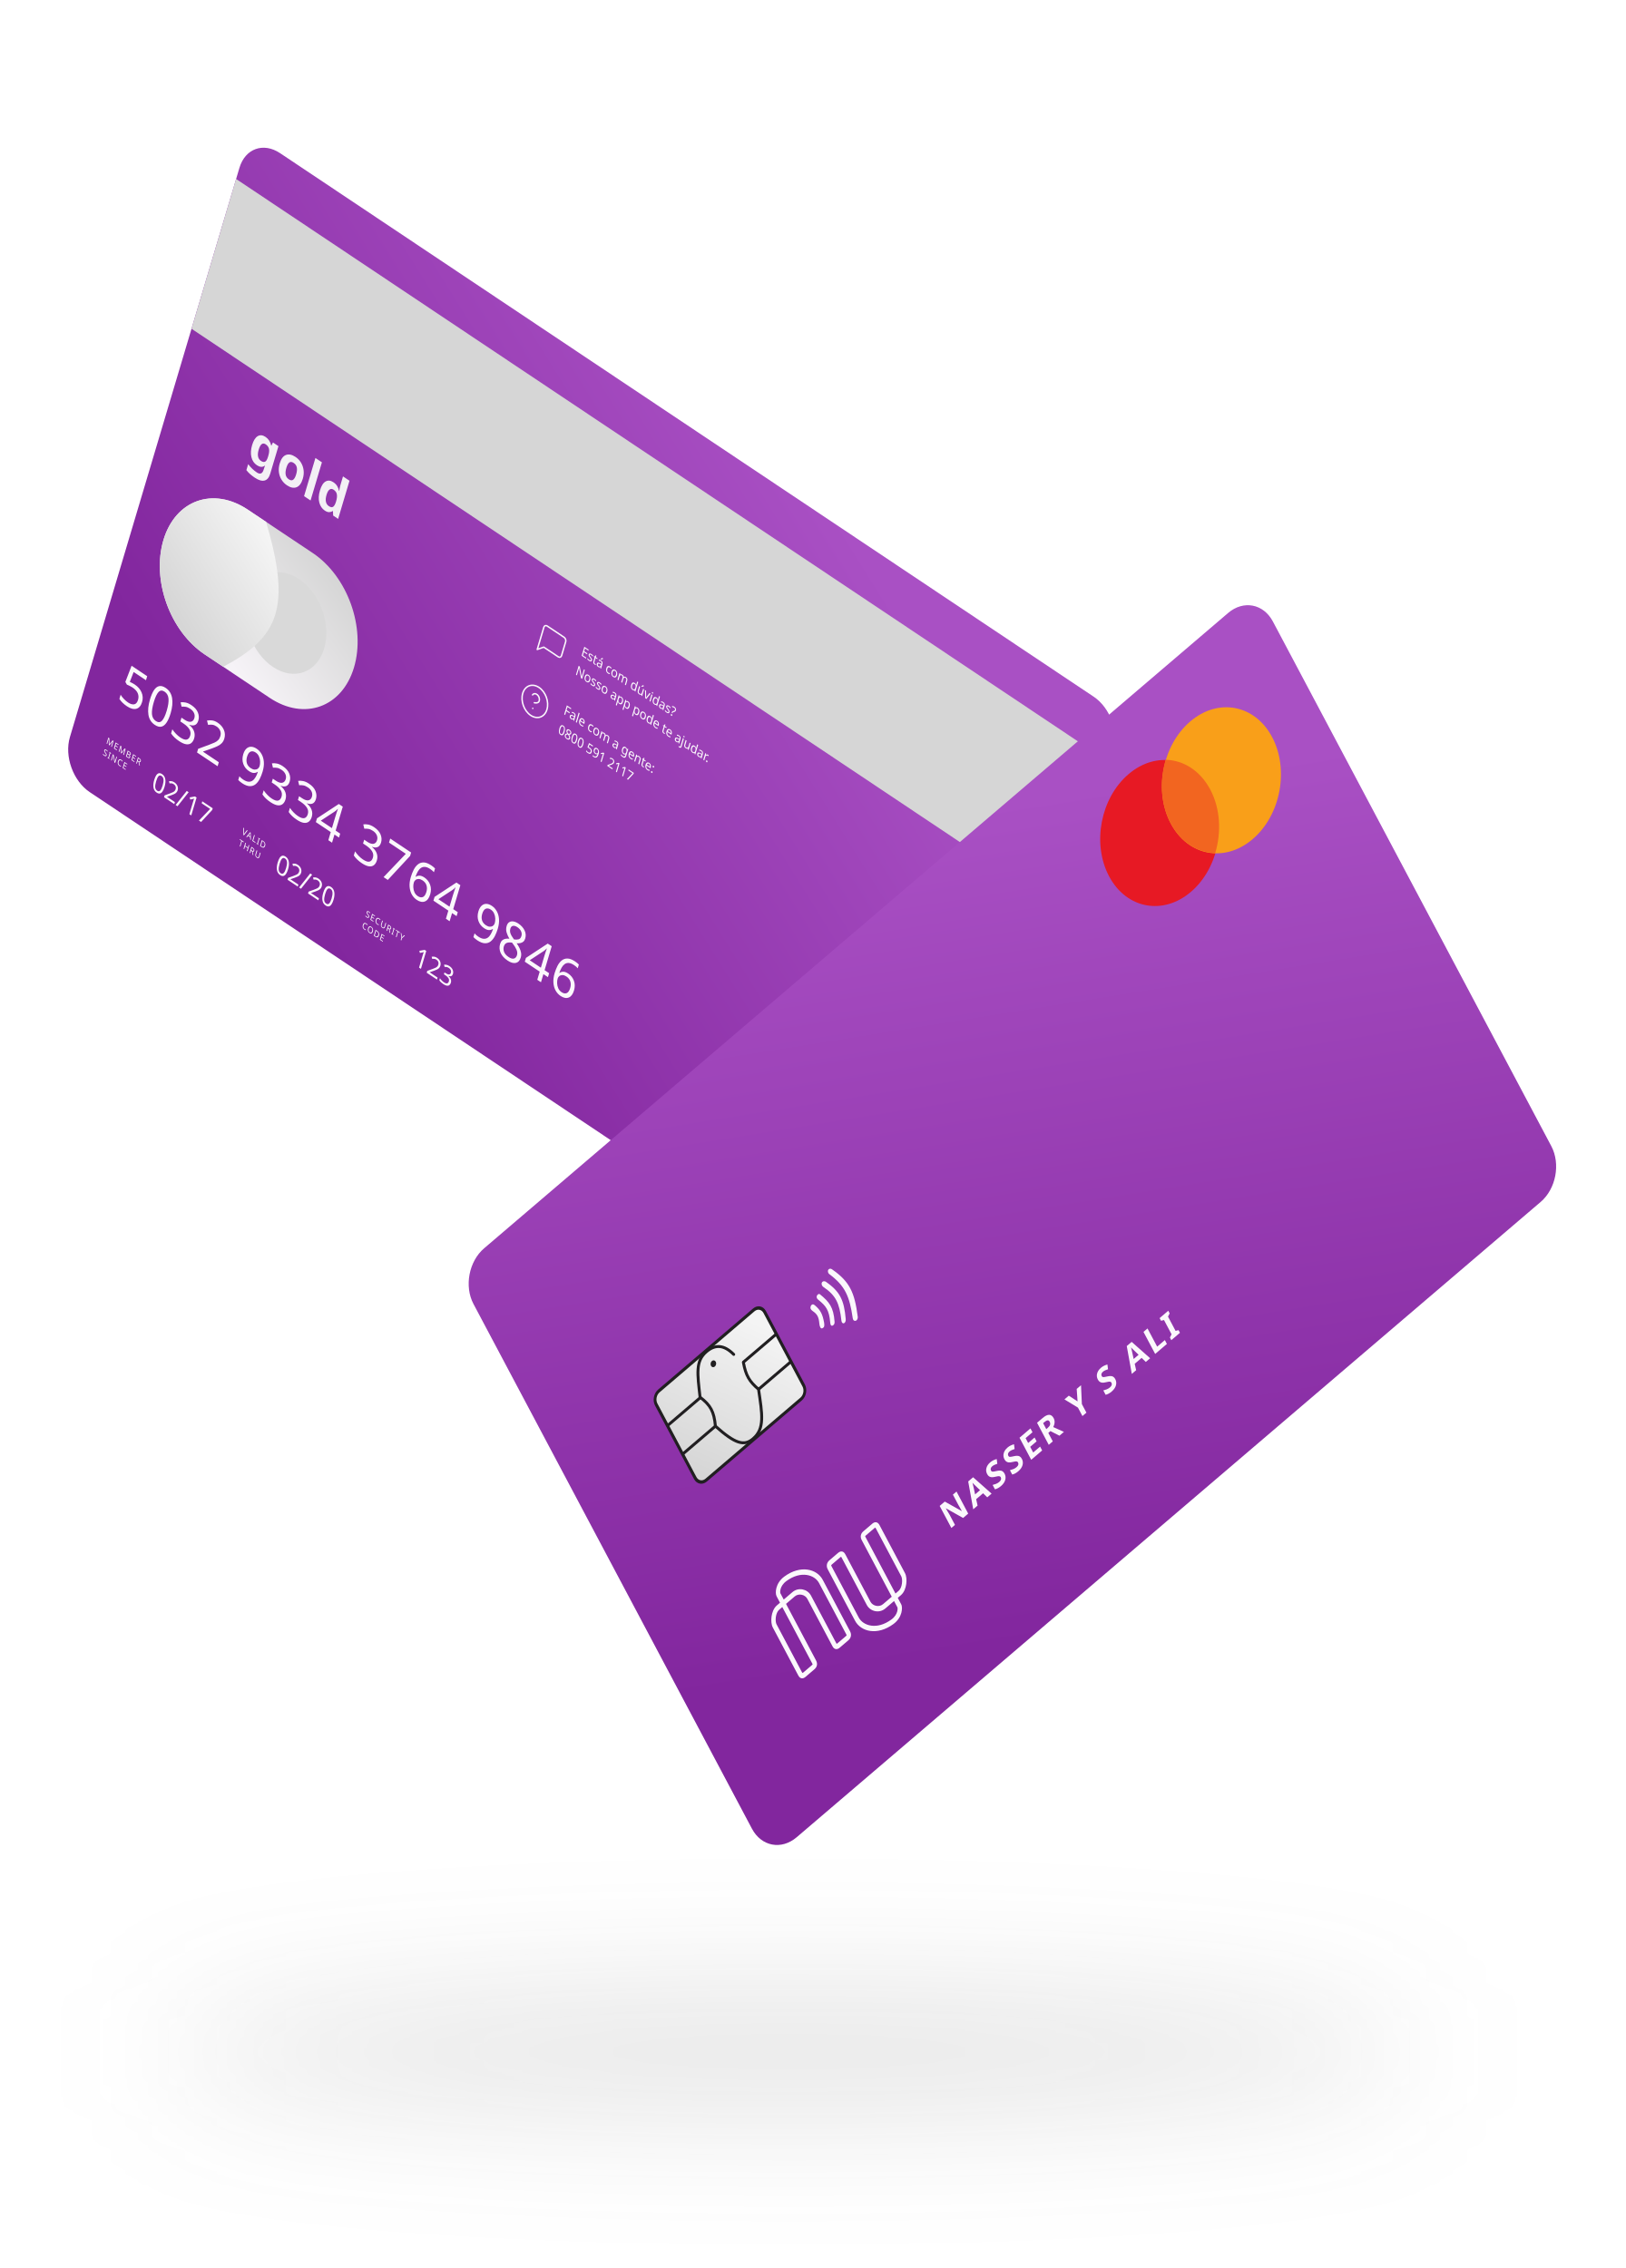
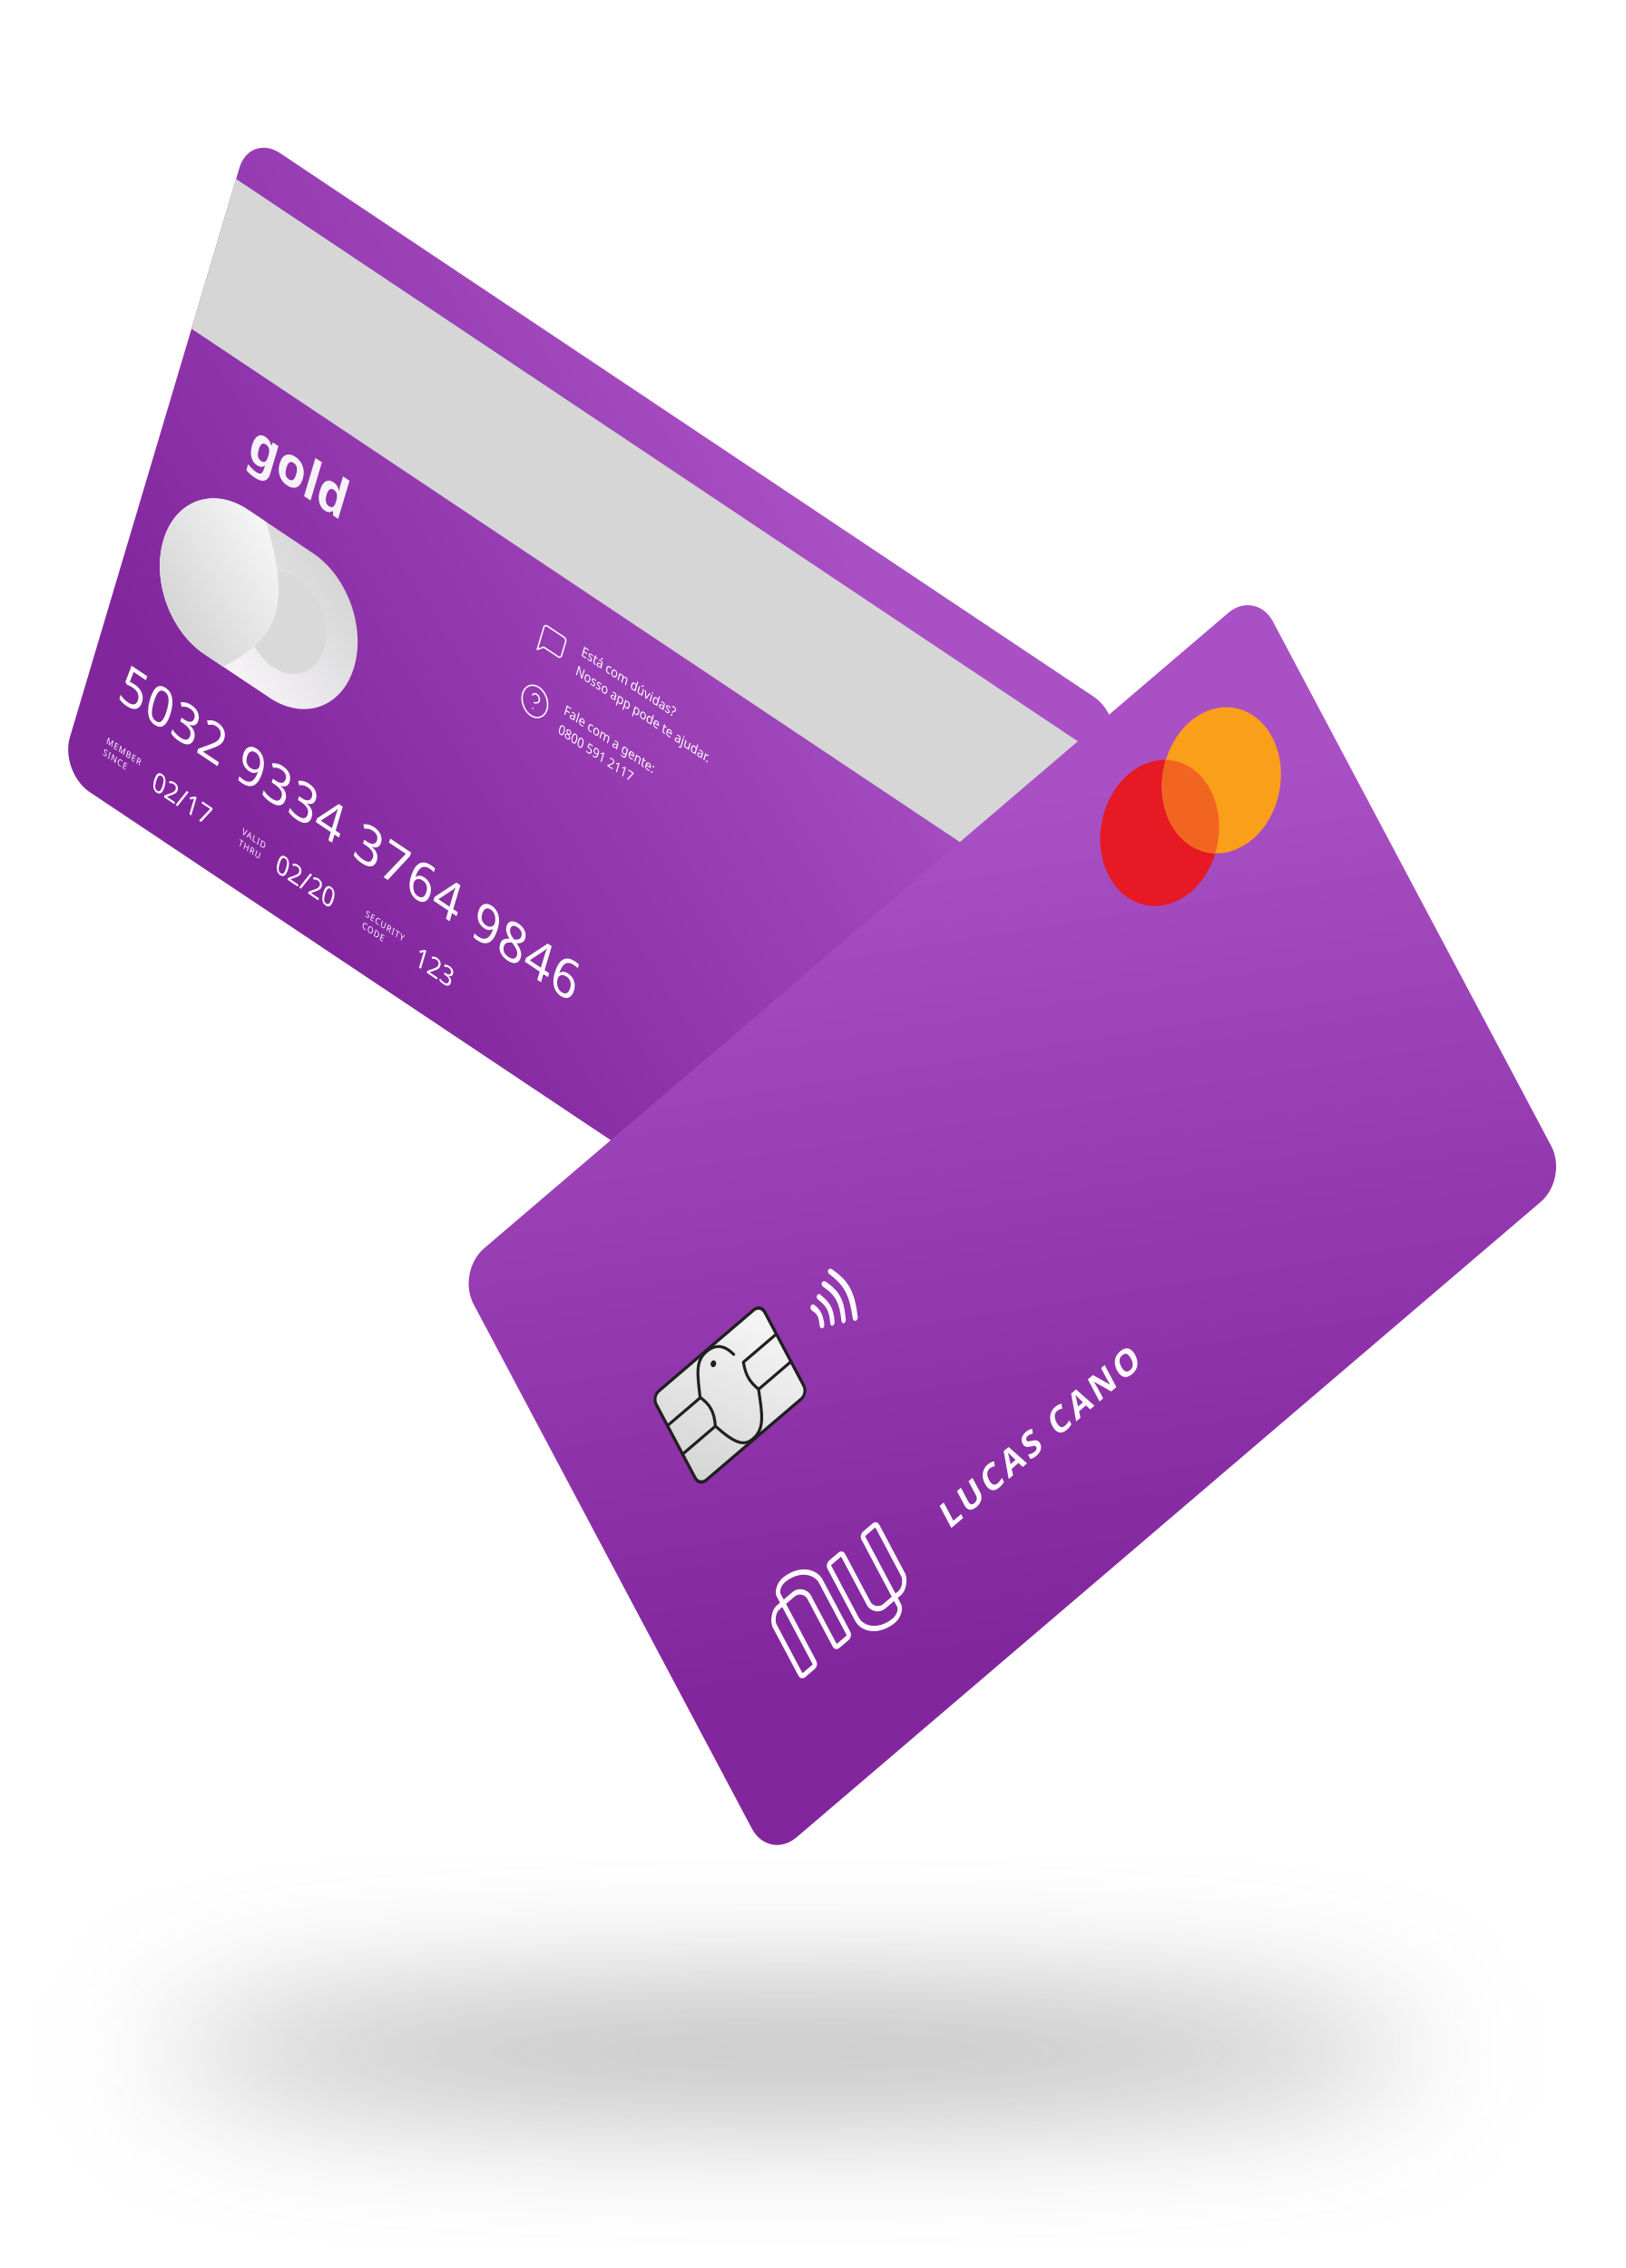
<svg xmlns="http://www.w3.org/2000/svg" viewBox="0 0 819 1143" fill="none">
  <g id="fignu3">
-     <g id="fignu3-shadow" filter="url(#filter0_f)">
-       <ellipse class="fignu3-shadow" cx="397.5" cy="1034" rx="317.5" ry="30" fill="#464646" fill-opacity="0.15" />
+     <g id="fignu3-shadow" filter="url(#filter0_f_1222_19645)">
+       <ellipse class="fignu3-shadow" cx="397.5" cy="1034" rx="317.5" ry="30" fill="#464646" fill-opacity="0.4" />
    </g>
    <g id="fignu3-card-verse" class="fignu3-card-verse">
-       <rect id="Rectangle 1018" width="529.684" height="336.005" rx="18.341" transform="matrix(0.83147 0.55557 -0.285354 0.958422 125.88 67)" fill="url(#paint0_linear)" />
-       <rect id="Rectangle 1019" width="529.684" height="78.751" transform="matrix(0.83147 0.55557 -0.285354 0.958422 118.972 90.2031)" fill="#D6D6D6" />
-       <rect id="Rectangle 1020" width="115.502" height="76.126" rx="38.063" transform="matrix(0.83147 0.55557 -0.285354 0.958422 93.208 235.689)" fill="url(#paint1_linear)" />
-       <text id="5032 9334 3764 9846" transform="matrix(0.83147 0.55557 -0.285354 0.958422 66.4117 325.69)" fill="#FBF8FC" xml:space="preserve" style="white-space: pre" font-family="Sora" font-size="26.411" letter-spacing="0.03em">
+       <rect id="Rectangle 1018" width="529.684" height="336.005" rx="18.341" transform="matrix(0.83147 0.55557 -0.285354 0.958422 125.88 67)" fill="url(#paint0_linear_1222_19645)" />
+       <rect id="Rectangle 1019" width="529.684" height="78.751" transform="matrix(0.83147 0.55557 -0.285354 0.958422 118.972 90.2032)" fill="#D6D6D6" />
+       <rect id="Rectangle 1020" width="115.502" height="76.126" rx="38.063" transform="matrix(0.83147 0.55557 -0.285354 0.958422 93.208 235.69)" fill="url(#paint1_linear_1222_19645)" />
+       <text id="5032 9334 3764 9846" transform="matrix(0.83147 0.55557 -0.285354 0.958422 66.4119 325.691)" fill="#FEFBFF" xml:space="preserve" style="white-space: pre" font-family="Sora" font-size="26.411" letter-spacing="0.03em">
        <tspan x="0" y="27.48">5032 9334 3764 9846</tspan>
      </text>
-       <text id="gold" transform="matrix(0.83147 0.55557 -0.285354 0.958422 131.843 204.18)" fill="#F3F0F5" xml:space="preserve" style="white-space: pre" font-family="Sora" font-size="26.411" font-weight="600" letter-spacing="0em">
+       <text id="gold" transform="matrix(0.83147 0.55557 -0.285354 0.958422 131.843 204.18)" fill="#F7F2FA" xml:space="preserve" style="white-space: pre" font-family="Sora" font-size="26.411" font-weight="600" letter-spacing="0em">
        <tspan x="0" y="27.48">gold</tspan>
      </text>
-       <text id="02/17" transform="matrix(0.83147 0.55557 -0.285354 0.958422 79.6802 384.294)" fill="#FBF8FC" xml:space="preserve" style="white-space: pre" font-family="Sora" font-size="13.205" letter-spacing="0em">
+       <text id="02/17" transform="matrix(0.83147 0.55557 -0.285354 0.958422 79.6802 384.294)" fill="#FEFBFF" xml:space="preserve" style="white-space: pre" font-family="Sora" font-size="13.205" letter-spacing="0em">
        <tspan x="0" y="13.49">02/17</tspan>
      </text>
-       <text id="02/20" transform="matrix(0.83147 0.55557 -0.285354 0.958422 141.9 425.868)" fill="#FBF8FC" xml:space="preserve" style="white-space: pre" font-family="Sora" font-size="13.205" letter-spacing="0em">
+       <text id="02/20" transform="matrix(0.83147 0.55557 -0.285354 0.958422 141.9 425.868)" fill="#FEFBFF" xml:space="preserve" style="white-space: pre" font-family="Sora" font-size="13.205" letter-spacing="0em">
        <tspan x="0" y="13.49">02/20</tspan>
      </text>
-       <text id="123" transform="matrix(0.83147 0.55557 -0.285354 0.958422 212.049 472.74)" fill="#FBF8FC" xml:space="preserve" style="white-space: pre" font-family="Sora" font-size="13.205" letter-spacing="0em">
+       <text id="123" transform="matrix(0.83147 0.55557 -0.285354 0.958422 212.049 472.74)" fill="#FEFBFF" xml:space="preserve" style="white-space: pre" font-family="Sora" font-size="13.205" letter-spacing="0em">
        <tspan x="0" y="13.49">123</tspan>
      </text>
      <g id="Group 346">
        <text id="cirrus." transform="matrix(0.83147 0.55557 -0.285354 0.958422 418.382 617.352)" fill="#FBF9FC" xml:space="preserve" style="white-space: pre" font-family="Sora" font-size="9.537" font-weight="600" letter-spacing="0em">
          <tspan x="0" y="9.743">cirrus.</tspan>
        </text>
        <circle id="Ellipse 7" r="22.743" transform="matrix(0.83147 0.55557 -0.285354 0.958422 426.301 595.667)" fill="#0167B2" />
        <circle id="Ellipse 8" r="22.743" transform="matrix(0.83147 0.55557 -0.285354 0.958422 449.481 611.155)" fill="#02A1E2" />
-         <path id="Intersect" fill-rule="evenodd" clip-rule="evenodd" d="M432.705 620.515C438.377 619.533 443.131 615.212 445.224 608.18C447.318 601.149 446.288 592.963 442.986 585.984C437.313 586.967 432.56 591.288 430.467 598.319C428.373 605.351 429.403 613.536 432.705 620.515Z" fill="#207CBD" />
+         <path id="Intersect" fill-rule="evenodd" clip-rule="evenodd" d="M432.705 620.515C438.377 619.533 443.131 615.212 445.224 608.18C447.318 601.148 446.288 592.963 442.986 585.984C437.313 586.967 432.56 591.288 430.466 598.319C428.373 605.351 429.403 613.536 432.705 620.515Z" fill="#207CBD" />
      </g>
-       <text id="member since" transform="matrix(0.83147 0.55557 -0.285354 0.958422 54.6523 370.1)" fill="#FBF8FC" xml:space="preserve" style="white-space: pre" font-family="Source Sans Pro" font-size="4.402" letter-spacing="0.1em">
+       <text id="member since" transform="matrix(0.83147 0.55557 -0.285354 0.958422 54.6523 370.1)" fill="#FEFBFF" xml:space="preserve" style="white-space: pre" font-family="Source Sans Pro" font-size="4.402" letter-spacing="0.1em">
        <tspan x="0" y="4.565">MEMBER
</tspan>
        <tspan x="0" y="10.565">SINCE</tspan>
      </text>
-       <text id="valid thru" transform="matrix(0.83147 0.55557 -0.285354 0.958422 122.972 415.75)" fill="#FBF8FC" xml:space="preserve" style="white-space: pre" font-family="Source Sans Pro" font-size="4.402" letter-spacing="0.1em">
+       <text id="valid thru" transform="matrix(0.83147 0.55557 -0.285354 0.958422 122.972 415.749)" fill="#FEFBFF" xml:space="preserve" style="white-space: pre" font-family="Source Sans Pro" font-size="4.402" letter-spacing="0.1em">
        <tspan x="0" y="4.565">VALID
</tspan>
        <tspan x="0" y="10.565">THRU</tspan>
      </text>
-       <text id="security code" transform="matrix(0.83147 0.55557 -0.285354 0.958422 185.191 457.323)" fill="#FBF8FC" xml:space="preserve" style="white-space: pre" font-family="Source Sans Pro" font-size="4.402" letter-spacing="0.1em">
+       <text id="security code" transform="matrix(0.83147 0.55557 -0.285354 0.958422 185.191 457.323)" fill="#FEFBFF" xml:space="preserve" style="white-space: pre" font-family="Source Sans Pro" font-size="4.402" letter-spacing="0.1em">
        <tspan x="0" y="4.565">SECURITY
</tspan>
        <tspan x="0" y="10.565">CODE</tspan>
      </text>
-       <path id="Vector" d="M282.942 330.431C282.83 330.804 282.595 331.076 282.288 331.187C281.981 331.298 281.626 331.239 281.303 331.022L273.983 326.131L270.706 327.314L274.055 316.063C274.166 315.691 274.401 315.419 274.708 315.308C275.016 315.197 275.37 315.256 275.694 315.472L284.234 321.179C284.557 321.395 284.823 321.75 284.974 322.167C285.124 322.583 285.146 323.027 285.035 323.4L282.942 330.431Z" stroke="#FBF8FC" stroke-width="0.734" stroke-linecap="round" stroke-linejoin="round" />
+       <path id="Vector" d="M282.942 330.431C282.831 330.804 282.596 331.076 282.288 331.187C281.981 331.298 281.627 331.238 281.303 331.022L273.983 326.131L270.706 327.313L274.055 316.063C274.166 315.69 274.401 315.418 274.709 315.308C275.016 315.197 275.37 315.256 275.694 315.472L284.234 321.178C284.557 321.395 284.824 321.75 284.974 322.167C285.124 322.583 285.146 323.027 285.035 323.4L282.942 330.431Z" stroke="#FEFBFF" stroke-width="0.734" stroke-linecap="round" stroke-linejoin="round" />
      <g id="Group 347">
-         <path id="Vector_2" d="M267.403 360.513C270.772 362.764 274.44 361.441 275.596 357.558C276.753 353.674 274.959 348.701 271.59 346.45C268.221 344.199 264.553 345.523 263.397 349.406C262.24 353.289 264.034 358.262 267.403 360.513Z" stroke="#FBF8FC" stroke-width="0.734" stroke-linecap="round" stroke-linejoin="round" />
-         <path id="Vector_3" d="M268.349 350.186C268.633 349.812 269.034 349.605 269.481 349.602C269.929 349.598 270.395 349.799 270.796 350.167C271.196 350.536 271.507 351.05 271.672 351.617C271.836 352.184 271.845 352.768 271.696 353.266C271.278 354.672 269.238 354.152 269.238 354.152" stroke="#FBF8FC" stroke-width="0.734" stroke-linecap="round" stroke-linejoin="round" />
-         <path id="Vector_4" d="M268.45 356.998L268.456 357.002" stroke="#FBF8FC" stroke-width="0.734" stroke-linecap="round" stroke-linejoin="round" />
+         <path id="Vector_2" d="M267.403 360.513C270.772 362.764 274.44 361.441 275.596 357.558C276.753 353.674 274.959 348.702 271.59 346.45C268.221 344.199 264.553 345.523 263.397 349.406C262.24 353.289 264.034 358.262 267.403 360.513Z" stroke="#FEFBFF" stroke-width="0.734" stroke-linecap="round" stroke-linejoin="round" />
+         <path id="Vector_3" d="M268.349 350.186C268.632 349.812 269.034 349.605 269.481 349.602C269.929 349.598 270.395 349.799 270.795 350.168C271.196 350.536 271.507 351.05 271.671 351.617C271.836 352.184 271.845 352.768 271.696 353.266C271.277 354.672 269.238 354.152 269.238 354.152" stroke="#FEFBFF" stroke-width="0.734" stroke-linecap="round" stroke-linejoin="round" />
+         <path id="Vector_4" d="M268.45 356.998L268.456 357.002" stroke="#FEFBFF" stroke-width="0.734" stroke-linecap="round" stroke-linejoin="round" />
      </g>
-       <text id="EstÃ¡ com dÃºvidas? Nosso app pode te ajudar." transform="matrix(0.83147 0.55557 -0.285354 0.958422 294.64 323.073)" fill="#FBF8FC" xml:space="preserve" style="white-space: pre" font-family="Source Sans Pro" font-size="6.603" letter-spacing="0em">
+       <text id="EstÃ¡ com dÃºvidas? Nosso app pode te ajudar." transform="matrix(0.83147 0.55557 -0.285354 0.958422 294.64 323.073)" fill="#FEFBFF" xml:space="preserve" style="white-space: pre" font-family="Source Sans Pro" font-size="6.603" letter-spacing="0em">
        <tspan x="0" y="7.347">Está com dúvidas?
</tspan>
        <tspan x="0" y="17.347">Nosso app pode te ajudar.</tspan>
      </text>
-       <text id="Fale com a gente: 0800 591 2117" transform="matrix(0.83147 0.55557 -0.285354 0.958422 285.847 352.605)" fill="#FBF8FC" xml:space="preserve" style="white-space: pre" font-family="Source Sans Pro" font-size="6.603" letter-spacing="0em">
+       <text id="Fale com a gente: 0800 591 2117" transform="matrix(0.83147 0.55557 -0.285354 0.958422 285.847 352.605)" fill="#FEFBFF" xml:space="preserve" style="white-space: pre" font-family="Source Sans Pro" font-size="6.603" letter-spacing="0em">
        <tspan x="0" y="7.347">Fale com a gente:
</tspan>
        <tspan x="0" y="17.347">0800 591 2117</tspan>
      </text>
      <circle id="Ellipse 170" r="23.11" transform="matrix(0.83147 0.55557 -0.285354 0.958422 144.132 313.974)" fill="#D9D9D9" />
-       <path id="Subtract" fill-rule="evenodd" clip-rule="evenodd" d="M134.078 262.998L124.856 256.836C107.377 245.157 88.345 252.022 82.347 272.17C76.348 292.317 85.655 318.118 103.133 329.797L112.471 336.036C140.484 321.181 146.82 306.267 134.078 262.998Z" fill="url(#paint2_linear)" />
+       <path id="Subtract" fill-rule="evenodd" clip-rule="evenodd" d="M134.078 262.998L124.856 256.836C107.377 245.157 88.345 252.023 82.347 272.17C76.348 292.318 85.655 318.118 103.133 329.797L112.471 336.036C140.484 321.181 146.82 306.268 134.078 262.998Z" fill="url(#paint2_linear_1222_19645)" />
    </g>
    <g id="fignu3-card-front" class="fignu3-card-front">
-       <rect id="Rectangle 1021" width="529.684" height="336.005" rx="18.341" transform="matrix(0.760406 -0.649448 0.468701 0.883357 230 641.002)" fill="url(#paint3_linear)" />
-       <text id="Nasser Y S Ali" transform="matrix(0.760406 -0.649448 0.468701 0.883357 469.51 754.75)" fill="#FBF8FC" xml:space="preserve" style="white-space: pre" font-family="Sora" font-size="17.607" font-weight="600" letter-spacing="0.1em">
-         <tspan x="0" y="18.486">NASSER Y S ALI</tspan>
+       <rect id="Rectangle 1021" width="529.684" height="336.005" rx="18.341" transform="matrix(0.760406 -0.649448 0.468701 0.883357 230 641.002)" fill="url(#paint3_linear_1222_19645)" />
+       <text id="LUCAS CANO" transform="matrix(0.760406 -0.649448 0.468701 0.883357 469.51 754.75)" fill="#FEFBFF" xml:space="preserve" style="white-space: pre" font-family="Sora" font-size="17.607" font-weight="600" letter-spacing="0.1em">
+         <tspan x="0" y="18.486">LUCAS CANO</tspan>
      </text>
-       <path id="Union" fill-rule="evenodd" clip-rule="evenodd" d="M393.175 802.863C393.179 802.871 393.181 802.875 393.182 802.875C393.183 802.874 393.181 802.868 393.179 802.856C393.167 802.805 393.129 802.643 393.122 802.34C393.113 801.946 393.16 801.419 393.324 800.821C393.643 799.655 394.426 798.143 396.241 796.808C403.648 791.36 410.517 793.699 412.685 797.785L426.441 823.711C426.583 823.979 426.595 824.113 426.596 824.146C426.581 824.182 426.517 824.304 426.287 824.501L421.979 828.18C421.748 828.377 421.635 828.406 421.603 828.41C421.579 828.397 421.486 828.332 421.344 828.065L408.646 804.132C407.743 802.431 406.143 801.377 404.468 801.033C402.788 800.688 400.869 801.025 399.292 802.371L394.903 806.12L393.175 802.863ZM426.597 824.141C426.598 824.137 426.599 824.134 426.599 824.134C426.599 824.134 426.599 824.137 426.597 824.141ZM421.594 828.41C421.593 828.409 421.595 828.409 421.599 828.41C421.595 828.41 421.594 828.41 421.594 828.41ZM400.448 804.549L396.058 808.297L411.161 836.762C411.523 837.444 411.825 838.302 411.618 839.279C411.416 840.236 410.814 840.879 410.288 841.329L405.901 845.075C405.411 845.494 404.751 845.901 404.009 845.824C403.228 845.744 402.651 845.163 402.237 844.383L389.395 820.179C388.679 818.83 388.49 816.691 388.762 814.703C389.038 812.687 389.841 810.444 391.459 809.062L393.029 807.721L391.298 804.458C391.044 803.979 390.937 803.295 390.921 802.638C390.905 801.928 390.99 801.074 391.242 800.153C391.754 798.281 392.936 796.203 395.226 794.519C403.375 788.525 411.633 790.669 414.559 796.184L428.315 822.111C428.656 822.753 428.909 823.571 428.748 824.5C428.585 825.443 428.055 826.154 427.442 826.678L423.134 830.357C422.521 830.881 421.802 831.236 421.052 831.073C420.313 830.913 419.811 830.308 419.47 829.665L406.772 805.733C406.235 804.723 405.185 803.956 403.935 803.699C402.691 803.444 401.41 803.727 400.448 804.549ZM392.614 811.239L394.184 809.898L409.287 838.362C409.404 838.582 409.453 838.725 409.473 838.806C409.422 838.878 409.32 838.991 409.133 839.152L404.746 842.898C404.508 843.102 404.396 843.127 404.373 843.13C404.34 843.113 404.248 843.039 404.111 842.783L391.269 818.578C390.927 817.934 390.715 816.528 390.933 814.936C391.147 813.372 391.726 811.998 392.614 811.239ZM404.386 843.136C404.386 843.136 404.383 843.135 404.376 843.132C404.383 843.133 404.386 843.135 404.386 843.136ZM452.222 810.124C452.218 810.115 452.215 810.111 452.215 810.112C452.214 810.112 452.216 810.118 452.218 810.13C452.23 810.181 452.268 810.344 452.275 810.646C452.284 811.04 452.237 811.567 452.073 812.165C451.754 813.332 450.97 814.844 449.156 816.178C441.749 821.626 434.88 819.287 432.712 815.202L418.956 789.275C418.814 789.007 418.802 788.873 418.801 788.841C418.816 788.805 418.88 788.682 419.11 788.486L423.418 784.806C423.649 784.609 423.762 784.58 423.794 784.577C423.817 784.589 423.911 784.654 424.053 784.922L436.751 808.854C437.654 810.556 439.254 811.61 440.928 811.953C442.609 812.299 444.528 811.962 446.104 810.615L450.494 806.866L452.222 810.124ZM418.8 788.845C418.799 788.85 418.798 788.852 418.798 788.852C418.797 788.852 418.798 788.85 418.8 788.845ZM423.803 784.577C423.803 784.577 423.801 784.577 423.797 784.576C423.801 784.576 423.803 784.576 423.803 784.577ZM444.949 808.438L449.339 804.689L434.236 776.225C433.874 775.542 433.572 774.684 433.778 773.707C433.98 772.751 434.582 772.107 435.109 771.657L439.496 767.911C439.986 767.492 440.646 767.086 441.387 767.162C442.168 767.243 442.746 767.824 443.159 768.603L456.002 792.807C456.718 794.157 456.907 796.295 456.635 798.284C456.359 800.299 455.556 802.542 453.938 803.925L452.368 805.265L454.099 808.528C454.353 809.007 454.46 809.692 454.475 810.349C454.492 811.058 454.407 811.913 454.155 812.834C453.643 814.706 452.46 816.783 450.171 818.467C442.022 824.461 433.764 822.317 430.838 816.802L417.081 790.876C416.741 790.233 416.488 789.415 416.649 788.487C416.812 787.543 417.342 786.832 417.955 786.308L422.263 782.629C422.876 782.105 423.595 781.75 424.345 781.913C425.084 782.073 425.586 782.678 425.927 783.321L438.625 807.253C439.161 808.264 440.212 809.03 441.462 809.287C442.706 809.542 443.987 809.26 444.949 808.438ZM452.783 801.747L451.213 803.088L436.11 774.624C435.993 774.404 435.943 774.261 435.924 774.18C435.975 774.109 436.076 773.995 436.264 773.834L440.651 770.088C440.889 769.885 441.001 769.859 441.024 769.856C441.057 769.874 441.149 769.947 441.285 770.204L454.128 794.408C454.47 795.053 454.682 796.458 454.464 798.05C454.25 799.615 453.671 800.989 452.783 801.747ZM441.011 769.851C441.011 769.85 441.014 769.851 441.021 769.854C441.014 769.853 441.011 769.851 441.011 769.851Z" fill="#FBF8FC" />
+       <path id="Union" fill-rule="evenodd" clip-rule="evenodd" d="M393.174 802.862C393.179 802.871 393.181 802.875 393.182 802.874C393.183 802.874 393.181 802.868 393.178 802.856C393.166 802.805 393.129 802.642 393.122 802.34C393.113 801.946 393.16 801.419 393.324 800.821C393.643 799.654 394.426 798.142 396.241 796.808C403.647 791.36 410.517 793.699 412.685 797.784L426.441 823.711C426.583 823.979 426.595 824.113 426.595 824.145C426.581 824.182 426.517 824.304 426.287 824.501L421.979 828.18C421.748 828.377 421.635 828.406 421.603 828.409C421.579 828.397 421.486 828.332 421.344 828.064L408.646 804.132C407.743 802.43 406.143 801.376 404.468 801.033C402.788 800.688 400.869 801.025 399.292 802.371L394.903 806.12L393.174 802.862ZM426.597 824.141C426.598 824.136 426.599 824.134 426.599 824.134C426.599 824.134 426.599 824.137 426.597 824.141ZM421.593 828.409C421.593 828.409 421.595 828.409 421.599 828.41C421.595 828.41 421.593 828.41 421.593 828.409ZM400.448 804.548L396.058 808.297L411.161 836.761C411.523 837.444 411.825 838.302 411.618 839.279C411.416 840.235 410.814 840.879 410.288 841.329L405.901 845.075C405.411 845.494 404.751 845.9 404.009 845.824C403.228 845.743 402.651 845.162 402.237 844.383L389.395 820.179C388.679 818.829 388.49 816.691 388.762 814.702C389.038 812.687 389.841 810.444 391.459 809.062L393.029 807.721L391.298 804.458C391.044 803.979 390.937 803.295 390.921 802.637C390.905 801.928 390.99 801.073 391.242 800.152C391.754 798.28 392.936 796.203 395.226 794.519C403.375 788.525 411.633 790.669 414.559 796.184L428.315 822.11C428.656 822.753 428.909 823.571 428.748 824.499C428.584 825.443 428.055 826.154 427.442 826.678L423.134 830.357C422.521 830.881 421.802 831.236 421.051 831.073C420.313 830.913 419.811 830.308 419.47 829.665L406.771 805.733C406.235 804.722 405.185 803.956 403.935 803.699C402.691 803.444 401.41 803.726 400.448 804.548ZM392.614 811.239L394.184 809.898L409.287 838.362C409.403 838.582 409.453 838.725 409.473 838.806C409.422 838.877 409.32 838.991 409.132 839.152L404.746 842.898C404.508 843.101 404.396 843.127 404.373 843.13C404.34 843.112 404.248 843.039 404.111 842.782L391.269 818.578C390.927 817.933 390.715 816.528 390.933 814.936C391.147 813.371 391.726 811.997 392.614 811.239ZM404.386 843.135C404.386 843.136 404.382 843.135 404.375 843.132C404.383 843.133 404.386 843.135 404.386 843.135ZM452.222 810.123C452.218 810.115 452.215 810.111 452.215 810.111C452.214 810.112 452.215 810.118 452.218 810.13C452.23 810.181 452.268 810.344 452.275 810.646C452.284 811.04 452.237 811.567 452.073 812.165C451.754 813.331 450.97 814.843 449.156 816.178C441.749 821.626 434.88 819.287 432.712 815.202L418.955 789.275C418.813 789.007 418.801 788.873 418.801 788.84C418.816 788.804 418.88 788.682 419.11 788.485L423.418 784.806C423.648 784.609 423.762 784.58 423.794 784.576C423.817 784.589 423.911 784.654 424.053 784.921L436.751 808.854C437.654 810.555 439.253 811.609 440.928 811.953C442.609 812.298 444.528 811.961 446.104 810.615L450.494 806.866L452.222 810.123ZM418.799 788.845C418.798 788.849 418.798 788.852 418.797 788.852C418.797 788.852 418.798 788.849 418.799 788.845ZM423.803 784.576C423.803 784.577 423.801 784.577 423.797 784.576C423.801 784.576 423.803 784.576 423.803 784.576ZM444.949 808.437L449.338 804.689L434.236 776.224C433.873 775.542 433.572 774.684 433.778 773.707C433.98 772.75 434.582 772.107 435.109 771.657L439.495 767.911C439.985 767.492 440.646 767.085 441.387 767.162C442.168 767.242 442.746 767.823 443.159 768.603L456.002 792.807C456.718 794.156 456.907 796.295 456.635 798.283C456.359 800.299 455.556 802.542 453.938 803.924L452.368 805.265L454.099 808.528C454.353 809.007 454.46 809.691 454.475 810.349C454.492 811.058 454.407 811.913 454.155 812.833C453.642 814.706 452.46 816.783 450.171 818.467C442.021 824.461 433.764 822.317 430.838 816.802L417.081 790.875C416.74 790.233 416.487 789.415 416.648 788.486C416.812 787.543 417.342 786.832 417.955 786.308L422.263 782.629C422.876 782.105 423.595 781.75 424.345 781.913C425.084 782.073 425.586 782.678 425.927 783.321L438.625 807.253C439.161 808.264 440.211 809.03 441.461 809.287C442.706 809.542 443.987 809.259 444.949 808.437ZM452.783 801.747L451.213 803.088L436.11 774.624C435.993 774.404 435.943 774.261 435.923 774.18C435.975 774.108 436.076 773.995 436.264 773.834L440.651 770.088C440.889 769.884 441 769.859 441.024 769.856C441.057 769.874 441.149 769.947 441.285 770.203L454.128 794.408C454.47 795.052 454.682 796.458 454.464 798.05C454.25 799.614 453.671 800.988 452.783 801.747ZM441.011 769.851C441.011 769.85 441.014 769.851 441.021 769.854C441.014 769.853 441.01 769.851 441.011 769.851Z" fill="#FEFBFF" />
      <circle id="Ellipse 171" r="33.564" transform="matrix(0.760406 -0.649448 0.468701 0.883357 584.355 419.812)" fill="#E71924" />
-       <circle id="Ellipse 172" r="33.564" transform="matrix(0.760406 -0.649448 0.468701 0.883357 615.46 393.245)" fill="#F99F19" />
-       <path id="Intersect_2" fill-rule="evenodd" clip-rule="evenodd" d="M612.32 429.922C615.507 419.323 614.896 407.472 609.816 397.897C604.735 388.323 596.311 383.145 587.372 382.902C584.185 393.501 584.796 405.352 589.876 414.927C594.957 424.502 603.381 429.68 612.32 429.922Z" fill="#F26520" />
+       <circle id="Ellipse 172" r="33.564" transform="matrix(0.760406 -0.649448 0.468701 0.883357 615.46 393.246)" fill="#F99F19" />
+       <path id="Intersect_2" fill-rule="evenodd" clip-rule="evenodd" d="M612.32 429.922C615.507 419.323 614.896 407.472 609.816 397.897C604.735 388.322 596.311 383.145 587.372 382.902C584.185 393.501 584.796 405.352 589.876 414.927C594.957 424.502 603.381 429.68 612.32 429.922Z" fill="#F26520" />
      <g id="Group 348">
-         <rect id="Rectangle 344" x="0.967" y="0.184" width="71.848" height="50.871" rx="4.458" transform="matrix(0.760406 -0.649448 0.468701 0.883357 327.751 704.374)" fill="url(#paint4_linear)" stroke="#211F21" stroke-width="1.573" />
-         <path id="Vector 9" d="M336.515 718.332L352.865 704.367" stroke="#211F21" stroke-width="1.467" stroke-linecap="round" />
-         <path id="Vector 10" d="M344.134 732.692L360.126 719.034" stroke="#211F21" stroke-width="1.467" stroke-linecap="round" />
-         <path id="Vector 11" d="M382.418 699.996L398.369 686.372" stroke="#211F21" stroke-width="1.467" stroke-linecap="round" />
+         <rect id="Rectangle 344" x="0.967" y="0.184" width="71.848" height="50.871" rx="4.458" transform="matrix(0.760406 -0.649448 0.468701 0.883357 327.751 704.374)" fill="url(#paint4_linear_1222_19645)" stroke="#211F21" stroke-width="1.573" />
+         <path id="Vector 9" d="M336.515 718.331L352.865 704.367" stroke="#211F21" stroke-width="1.467" stroke-linecap="round" />
+         <path id="Vector 10" d="M344.135 732.693L360.126 719.034" stroke="#211F21" stroke-width="1.467" stroke-linecap="round" />
+         <path id="Vector 11" d="M382.418 699.995L398.369 686.372" stroke="#211F21" stroke-width="1.467" stroke-linecap="round" />
        <path id="Vector 12" d="M374.804 686.302L390.995 672.474" stroke="#211F21" stroke-width="1.467" stroke-linecap="round" />
-         <circle id="Ellipse 12" r="1.573" transform="matrix(0.760406 -0.649448 0.468701 0.883357 359.453 687.295)" fill="#211F21" />
+         <circle id="Ellipse 12" r="1.573" transform="matrix(0.760406 -0.649448 0.468701 0.883357 359.453 687.296)" fill="#211F21" />
        <g id="Vector 13">
-           <path d="M429.669 664.301C428.059 653.213 425.826 648.085 417.917 642.152C417.077 641.522 417.015 640.453 417.332 639.958C417.649 639.463 418.348 639.09 419.219 639.692C428.07 645.803 430.634 651.278 432.201 663.612C432.294 664.879 431.609 665.633 430.974 665.669C430.232 665.711 429.805 665.238 429.669 664.301Z" fill="#FBF8FC" />
-           <path d="M414.098 646.423C413.822 646.995 414.033 648.091 415.005 648.678C421.128 652.871 422.986 656.673 423.977 665.587C424.055 666.504 424.626 667.104 425.236 666.868C425.957 666.589 426.218 665.65 426.14 664.749C425.306 655.089 423.208 650.921 416.185 645.987C415.536 645.531 414.512 645.564 414.098 646.423Z" fill="#FBF8FC" />
-           <path d="M411.708 652.84C411.233 653.582 411.535 654.442 412.292 655.034C416.232 658.11 417.801 660.381 418.315 666.384C418.366 667.462 418.683 668.382 419.497 668.066C420.312 667.751 420.58 666.922 420.524 666.179C420 658.74 417.858 656.148 413.15 652.281C412.748 651.951 412.183 652.097 411.708 652.84Z" fill="#FBF8FC" />
-           <path d="M408.504 658.269C408.151 659.243 408.439 660.019 409.533 660.756C411.838 662.335 412.542 663.726 412.852 667.01C412.965 668.479 413.483 669.837 414.403 669.388C415.324 668.938 415.503 668.307 415.261 666.636C414.475 662.365 413.554 660.357 410.591 657.833C409.854 657.151 409.056 657.125 408.504 658.269Z" fill="#FBF8FC" />
+           <path d="M429.669 664.301C428.06 653.213 425.826 648.085 417.917 642.151C417.077 641.522 417.015 640.453 417.332 639.958C417.649 639.463 418.348 639.09 419.22 639.692C428.07 645.803 430.634 651.278 432.201 663.612C432.294 664.879 431.609 665.633 430.974 665.669C430.232 665.711 429.805 665.238 429.669 664.301Z" fill="#FEFBFF" />
+           <path d="M414.098 646.423C413.822 646.995 414.033 648.091 415.005 648.678C421.128 652.871 422.986 656.673 423.977 665.587C424.055 666.504 424.626 667.104 425.236 666.868C425.957 666.588 426.218 665.65 426.14 664.749C425.306 655.089 423.208 650.921 416.185 645.987C415.536 645.531 414.512 645.564 414.098 646.423Z" fill="#FEFBFF" />
+           <path d="M411.708 652.84C411.233 653.582 411.535 654.442 412.292 655.033C416.232 658.11 417.801 660.381 418.315 666.384C418.366 667.462 418.683 668.382 419.497 668.066C420.312 667.751 420.58 666.922 420.524 666.179C420 658.74 417.858 656.148 413.15 652.281C412.748 651.951 412.183 652.097 411.708 652.84Z" fill="#FEFBFF" />
+           <path d="M408.504 658.269C408.152 659.243 408.439 660.018 409.534 660.756C411.838 662.335 412.543 663.726 412.852 667.01C412.965 668.478 413.483 669.837 414.403 669.388C415.324 668.938 415.503 668.306 415.261 666.635C414.475 662.365 413.554 660.357 410.591 657.833C409.855 657.151 409.056 657.125 408.504 658.269Z" fill="#FEFBFF" />
        </g>
-         <path id="Vector 14" d="M369.701 682.582C364.959 677.835 360.521 677.295 355.935 681.212C350.352 685.98 351.395 692.266 352.742 704.135C358.07 708.203 359.788 711.378 360.485 718.728C370.379 727.588 374.973 728.995 379.486 725.052C385.468 719.943 384.046 712.599 382.218 700.166C377.612 696.212 375.839 693.374 374.564 686.575" stroke="#211F21" stroke-width="1.467" stroke-linecap="round" />
+         <path id="Vector 14" d="M369.701 682.582C364.959 677.835 360.522 677.295 355.936 681.211C350.353 685.98 351.395 692.266 352.742 704.135C358.07 708.203 359.788 711.378 360.485 718.728C370.379 727.588 374.973 728.995 379.486 725.051C385.468 719.943 384.046 712.599 382.219 700.166C377.612 696.212 375.839 693.374 374.564 686.575" stroke="#211F21" stroke-width="1.467" stroke-linecap="round" />
      </g>
    </g>
  </g>
  <defs>
-     <filter id="filter0_f" x="13" y="937" width="769" height="194" filterUnits="userSpaceOnUse" color-interpolation-filters="sRGB">
+     <filter id="filter0_f_1222_19645" x="13" y="937" width="769" height="194" filterUnits="userSpaceOnUse" color-interpolation-filters="sRGB">
      <feFlood flood-opacity="0" result="BackgroundImageFix" />
      <feBlend mode="normal" in="SourceGraphic" in2="BackgroundImageFix" result="shape" />
-       <feGaussianBlur stdDeviation="33.5" result="effect1_foregroundBlur" />
+       <feGaussianBlur stdDeviation="33.5" result="effect1_foregroundBlur_1222_19645" />
    </filter>
-     <linearGradient id="paint0_linear" x1="447.583" y1="45.361" x2="259.777" y2="386.622" gradientUnits="userSpaceOnUse">
+     <linearGradient id="paint0_linear_1222_19645" x1="447.583" y1="45.361" x2="259.777" y2="386.622" gradientUnits="userSpaceOnUse">
      <stop stop-color="#A950C4" />
      <stop offset="1" stop-color="#82269E" />
    </linearGradient>
-     <linearGradient id="paint1_linear" x1="60.892" y1="76.298" x2="92.805" y2="4.402" gradientUnits="userSpaceOnUse">
+     <linearGradient id="paint1_linear_1222_19645" x1="60.892" y1="76.298" x2="92.805" y2="4.402" gradientUnits="userSpaceOnUse">
      <stop stop-color="#F6F3F7" />
      <stop offset="1" stop-color="#D6D6D6" />
    </linearGradient>
-     <linearGradient id="paint2_linear" x1="135.776" y1="268.347" x2="82.841" y2="300.869" gradientUnits="userSpaceOnUse">
+     <linearGradient id="paint2_linear_1222_19645" x1="135.776" y1="268.348" x2="82.841" y2="300.869" gradientUnits="userSpaceOnUse">
      <stop stop-color="#F5F5F5" />
      <stop offset="1" stop-color="#D6D6D6" />
    </linearGradient>
-     <linearGradient id="paint3_linear" x1="447.583" y1="45.361" x2="259.777" y2="386.622" gradientUnits="userSpaceOnUse">
+     <linearGradient id="paint3_linear_1222_19645" x1="447.583" y1="45.361" x2="259.777" y2="386.622" gradientUnits="userSpaceOnUse">
      <stop stop-color="#A950C4" />
      <stop offset="1" stop-color="#82269E" />
    </linearGradient>
-     <linearGradient id="paint4_linear" x1="67.239" y1="7.246" x2="5.613" y2="48.33" gradientUnits="userSpaceOnUse">
+     <linearGradient id="paint4_linear_1222_19645" x1="67.239" y1="7.246" x2="5.613" y2="48.33" gradientUnits="userSpaceOnUse">
      <stop stop-color="#F4F4F4" />
      <stop offset="1" stop-color="#D6D6D6" />
    </linearGradient>
  </defs>
</svg>
